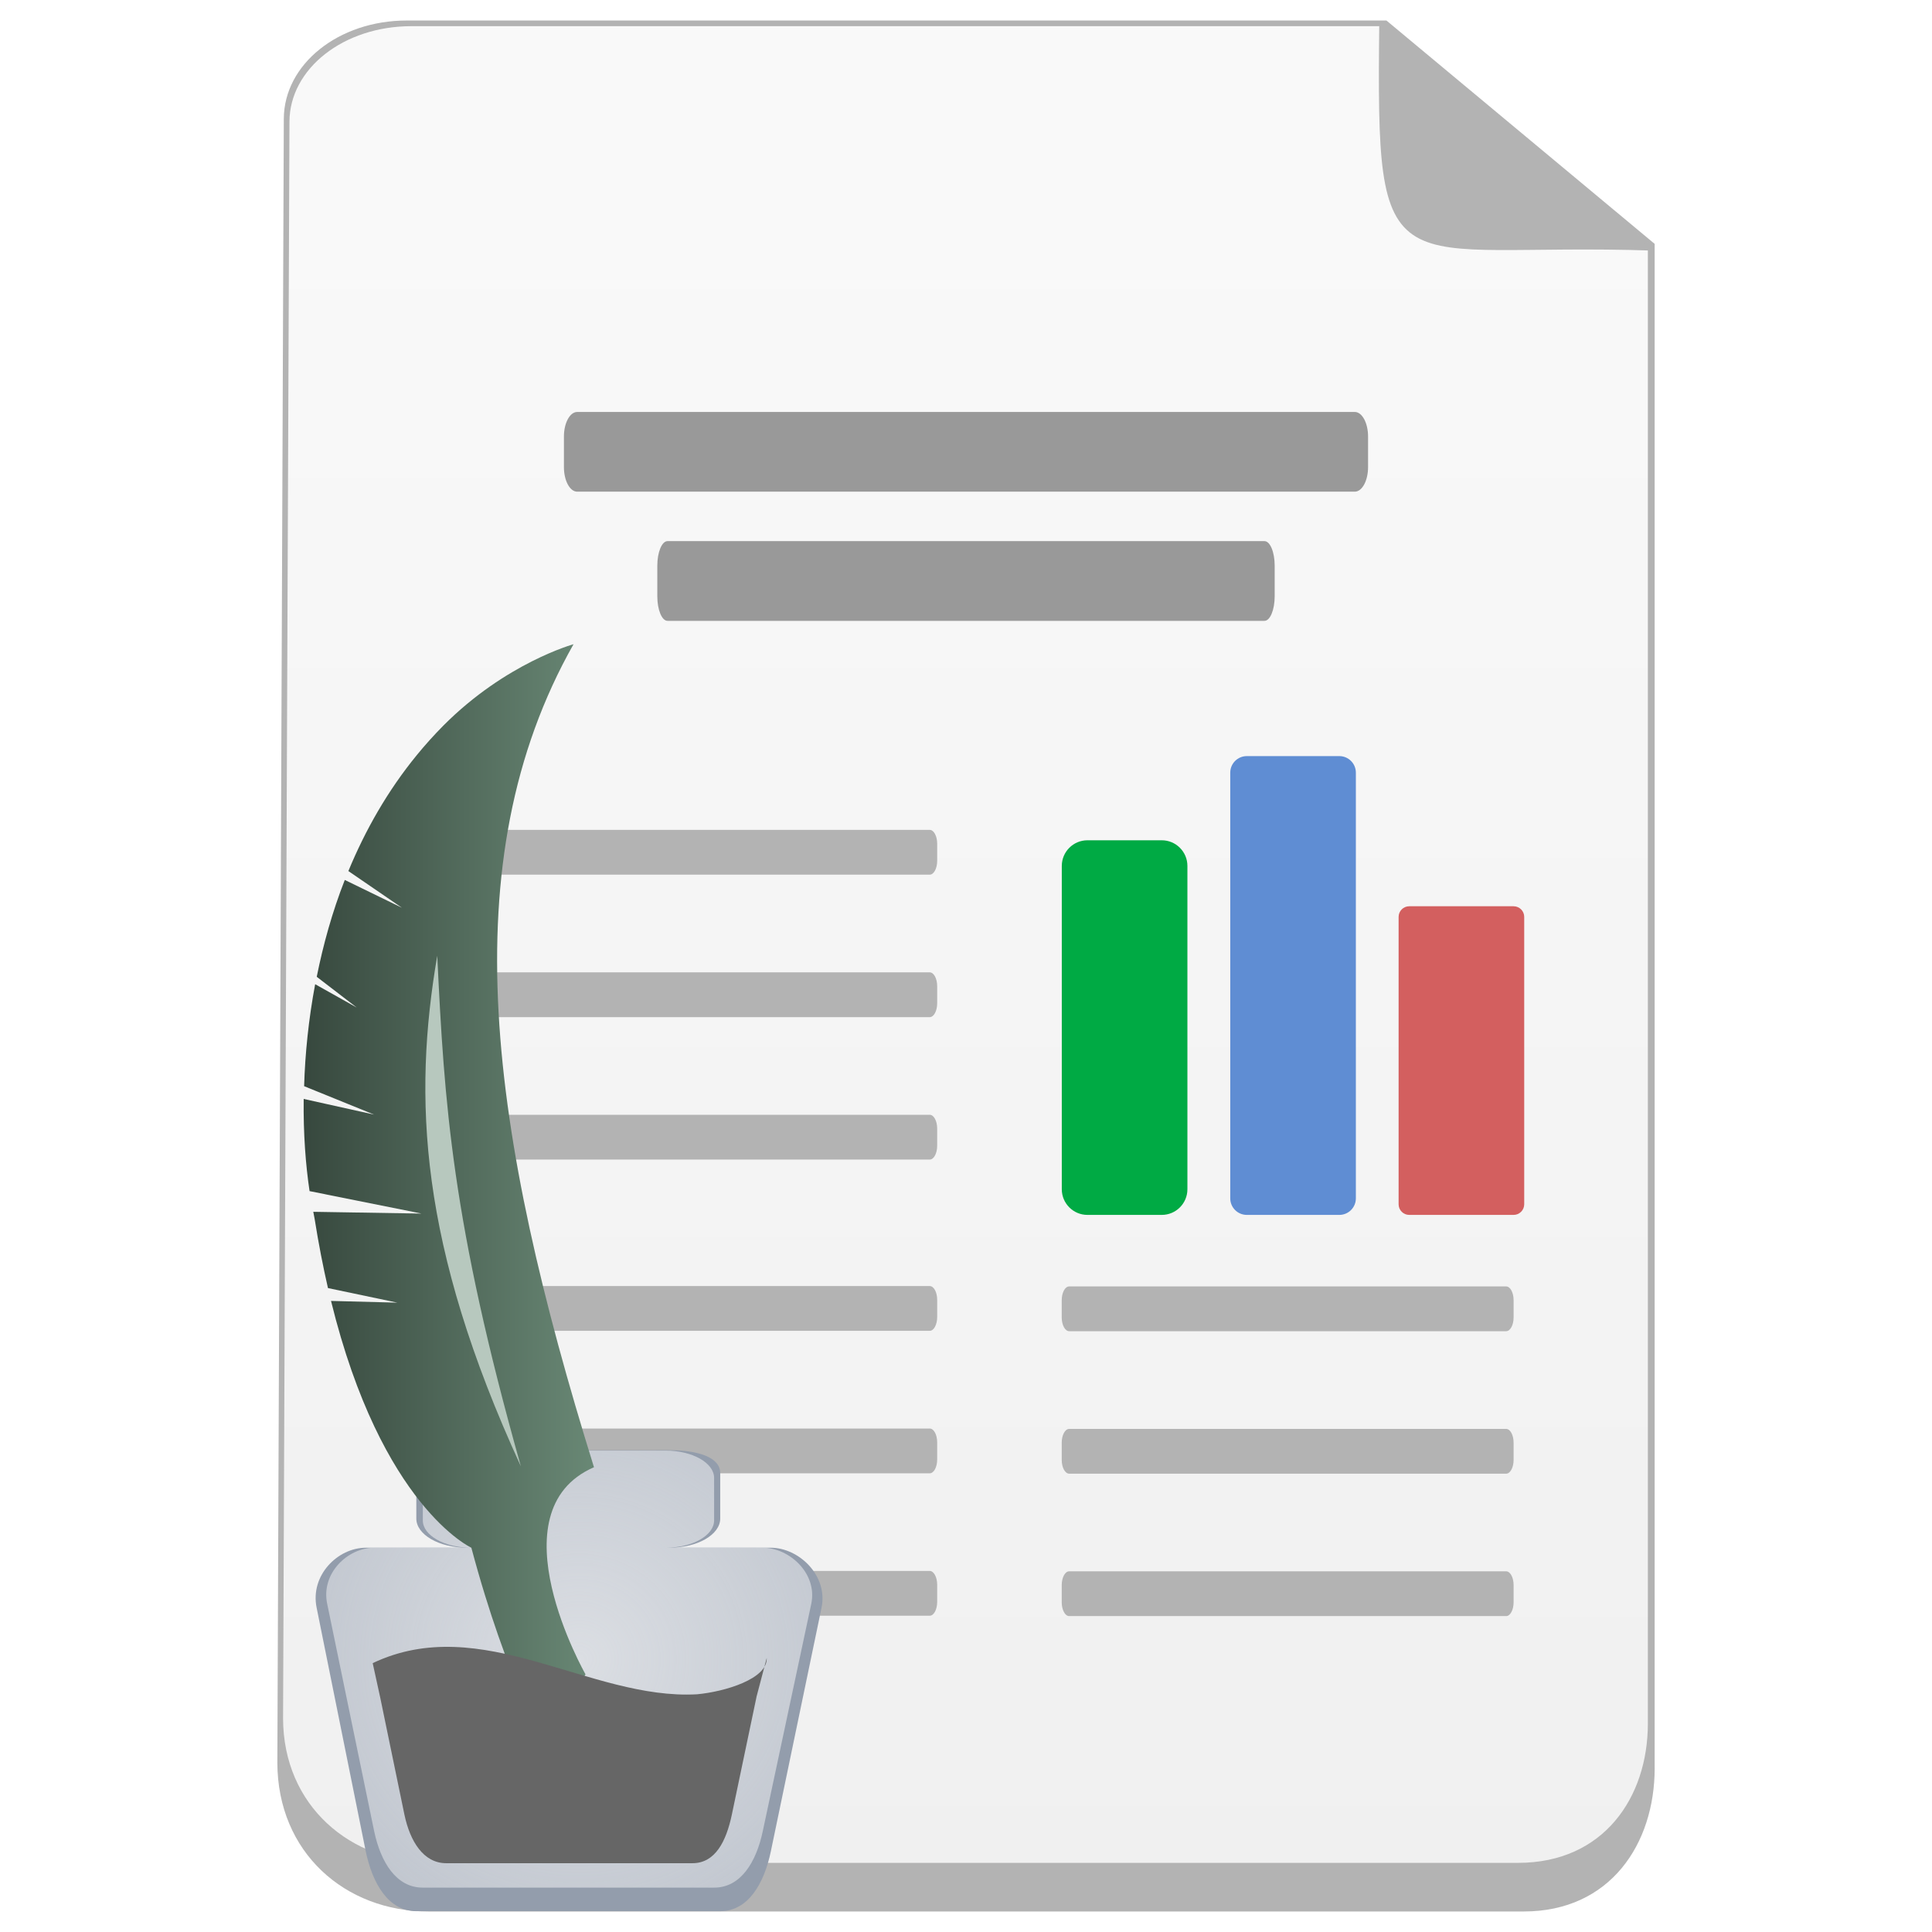
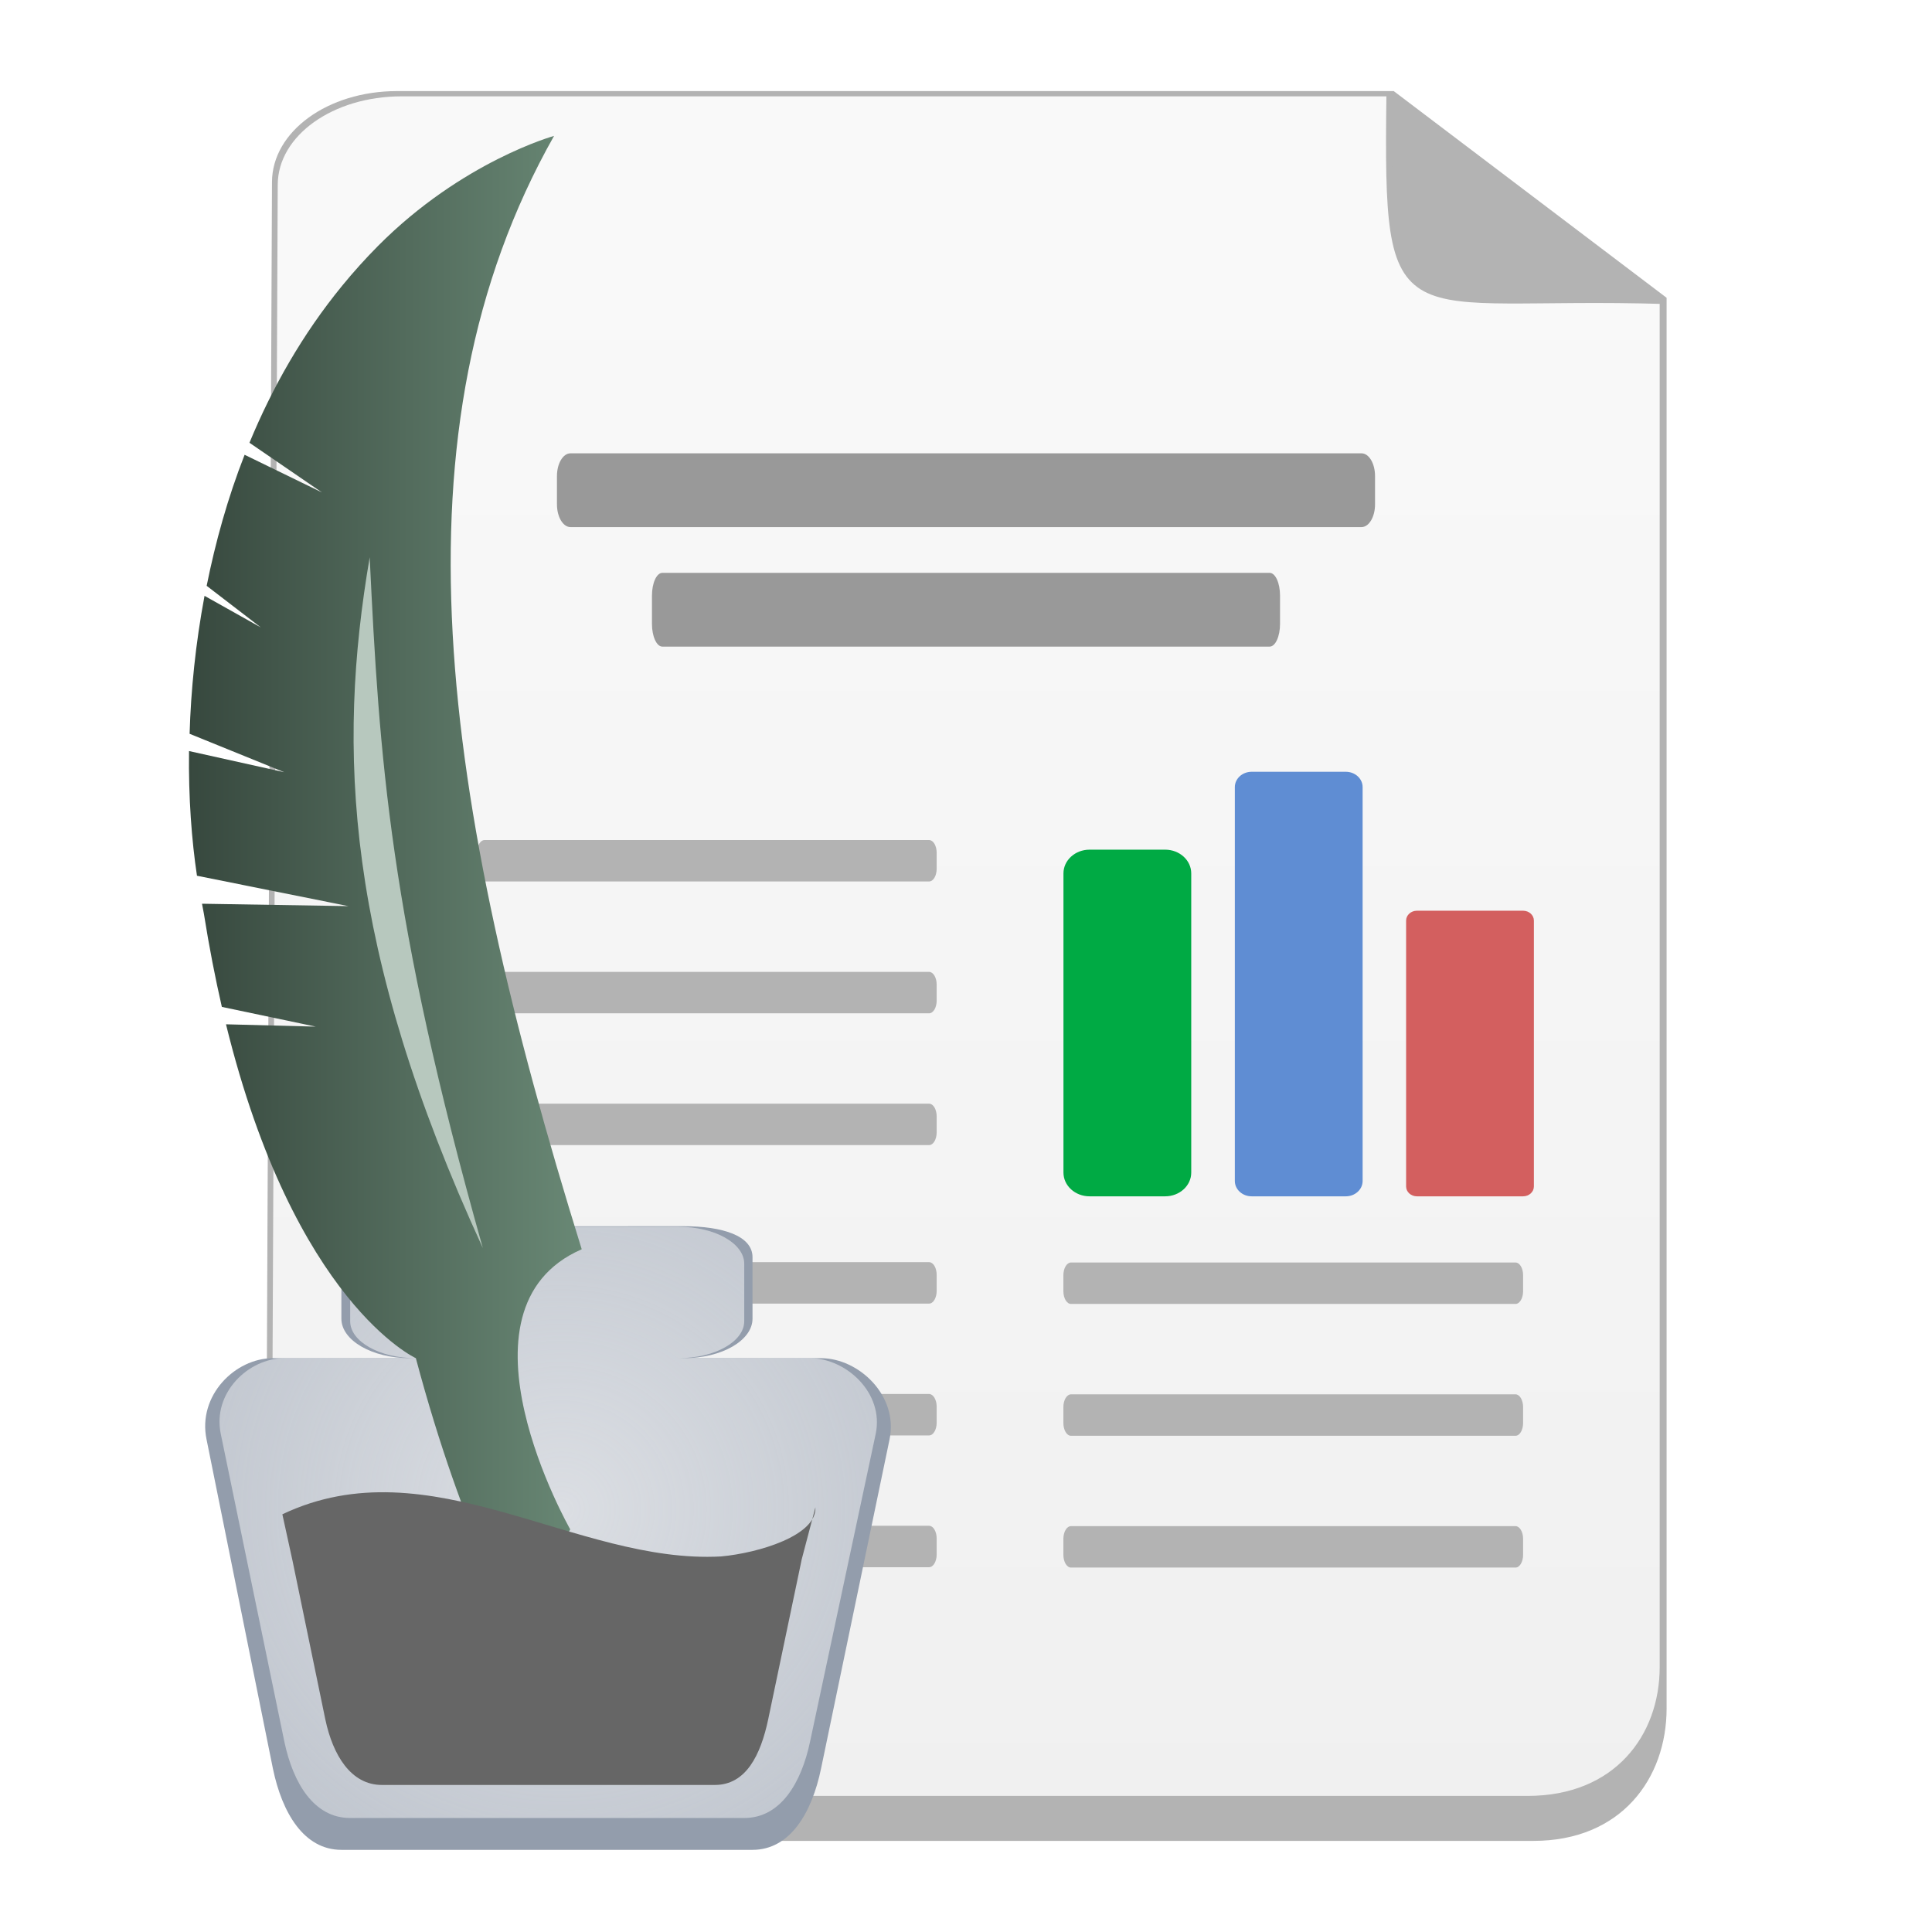
<svg xmlns="http://www.w3.org/2000/svg" xmlns:xlink="http://www.w3.org/1999/xlink" width="128" height="128" viewBox="0 0 33.867 33.867" version="1.1" id="svg879">
  <defs id="defs876">
    <linearGradient id="linearGradient925">
      <stop style="stop-color:#37483e;stop-opacity:1;" offset="0" id="stop921" />
      <stop style="stop-color:#698875;stop-opacity:1" offset="1" id="stop923" />
    </linearGradient>
    <linearGradient id="linearGradient23631">
      <stop style="stop-color:#dbdee3;stop-opacity:1;" offset="0" id="stop23627" />
      <stop style="stop-color:#dbdee3;stop-opacity:0;" offset="1" id="stop23629" />
    </linearGradient>
    <linearGradient id="linearGradient21510">
      <stop style="stop-color:#f9f9f9;stop-opacity:1" offset="0" id="stop21506" />
      <stop style="stop-color:#e6e6e6;stop-opacity:1" offset="1" id="stop21508" />
    </linearGradient>
    <linearGradient xlink:href="#linearGradient21510" id="linearGradient21512" x1="144.489" y1="7.678" x2="144.489" y2="127.838" gradientUnits="userSpaceOnUse" />
    <radialGradient xlink:href="#linearGradient23631" id="radialGradient23633" cx="39.11" cy="-1.5" fx="39.11" fy="-1.5" r="3.141" gradientTransform="matrix(5.431994,0,0,5.371586,-209.9023,27.03145)" gradientUnits="userSpaceOnUse" />
    <linearGradient xlink:href="#linearGradient925" id="linearGradient927" x1="-3.221" y1="9.264" x2="2.855" y2="9.264" gradientUnits="userSpaceOnUse" />
  </defs>
  <g id="layer1">
    <g fill="#222222" id="g944" transform="matrix(1.952603,0,0,1.952603,8.724134,17.24657)">
      <g id="g21366" transform="translate(0,0.3096175)">
        <g id="g24851" transform="translate(1.647132,-0.18521)">
          <g id="g21370" transform="rotate(-23.92775,-14.33475,14.18225)" />
          <g id="g25502" transform="translate(0.8107119,0.1276643)">
            <g id="g1084" transform="translate(-1.746008)">
              <g id="g1040">
                <g id="g18893" transform="matrix(0.8705045,0,0,0.8705045,37.69503,36.30906)">
                  <g id="g6603" transform="translate(-15.14046,-37.87908)">
                    <g id="g22006" transform="matrix(1.167308,0,0,1.167308,-41.78107,-16.50003)" />
                    <g id="g22010" transform="matrix(1.167308,0,0,1.167308,-41.78107,-15.30959)" />
                    <g id="g22014" transform="matrix(1.167308,0,0,1.167308,-41.78107,-14.11916)" />
                    <g id="g22018" transform="matrix(1.167308,0,0,1.167308,-41.78107,-12.92872)" />
                    <g id="g22022" transform="matrix(1.167308,0,0,1.167308,-41.78107,-11.73828)" />
                    <g id="g22026" transform="matrix(1.167308,0,0,1.167308,-41.78107,-10.54784)" />
                    <g id="g1205" transform="matrix(1.167308,0,0,1.167308,-41.78107,-16.50003)" />
                  </g>
                </g>
              </g>
            </g>
            <g id="g959" transform="translate(-0.265924,-0.1968198)">
-               <g id="g921" transform="translate(0.2969871,-0.1647096)">
-                 <g id="g993" transform="matrix(1.130339,0,0,1.130339,-1.334155,0.1928198)">
-                   <g id="g23131" transform="matrix(0.1805971,0,0,0.2451265,-35.69384,-7.420762)" style="fill:#b3b3b3;fill-opacity:1;stroke-width:0.251;stroke-miterlimit:4;stroke-dasharray:none">
-                     <path d="M 242.868,55.382 V 5.996 l -11.795,-7.237 h -43.086 c -3.001,0 -5.397,1.417 -5.406,3.184 l -0.284,53.272 c 0.013,2.895 2.966,4.813 6.65,4.813 h 48.163 c 3.798,0 5.759,-2.185 5.759,-4.646 z" id="path23127" fill="#888a85" style="opacity:1;fill:#b3b3b3;fill-opacity:1" />
-                   </g>
-                   <g id="g17959" transform="matrix(0.1789549,0,0,0.2380888,-22.94753,-8.172777)" style="fill:#efefef;fill-opacity:1;stroke-width:0.251;stroke-miterlimit:4;stroke-dasharray:none">
-                     <path d="M 173.569,58.692 V 9.307 L 161.773,2.07 h -43.086 c -3.001,0 -5.397,1.417 -5.406,3.184 l -0.284,53.272 c 0.013,2.895 2.966,4.813 6.65,4.813 h 48.163 c 3.798,0 5.759,-2.185 5.759,-4.646 z" id="Q" fill="#888a85" style="opacity:1;fill:url(#linearGradient21512);fill-opacity:1" />
-                     <path style="fill:#b3b3b3;fill-opacity:1;stroke:#b3b3b3;stroke-width:0.251;stroke-linecap:butt;stroke-linejoin:miter;stroke-miterlimit:4;stroke-dasharray:none;stroke-opacity:1" d="m 161.773,2.016 c -0.136,8.995 0.304,7.119 12.038,7.415" id="path15549" />
-                   </g>
-                   <g id="g998">
-                     <rect style="fill:#00aa44;stroke:none;stroke-width:0.274;stroke-miterlimit:4;stroke-dasharray:none" id="rect2605" width="1.146" height="3.418" x="-22.183" y="-5.226" ry="0.234" transform="matrix(0.8705045,0,0,0.8705045,22.76918,3.335148)" />
-                     <rect style="fill:#5f8dd3;stroke:none;stroke-width:0.304;stroke-miterlimit:4;stroke-dasharray:none" id="rect2829" width="1.146" height="4.186" x="-20.646" y="-5.994" ry="0.151" transform="matrix(0.8705045,0,0,0.8705045,22.76918,3.335148)" />
-                     <rect style="fill:#d35f5f;stroke:none;stroke-width:0.249;stroke-miterlimit:4;stroke-dasharray:none" id="rect2951" width="1.146" height="2.816" x="-19.11" y="-4.624" ry="0.097" transform="matrix(0.8705045,0,0,0.8705045,22.76918,3.335148)" />
-                   </g>
-                   <g id="g22264" transform="matrix(0.7139249,0,0,1.319013,-10.58681,-27.13676)" style="fill:#999999;stroke-width:1.426;stroke-miterlimit:4;stroke-dasharray:none">
-                     <rect style="fill:#999999;stroke:none;stroke-width:1.426;stroke-miterlimit:4;stroke-dasharray:none" id="rect22262" width="8.946" height="0.48" x="14.135" y="17.074" ry="0.148" />
-                   </g>
-                   <g id="g6980" transform="matrix(0.5481124,0,0,1.319013,-7.501386,-26.11088)" style="fill:#999999;stroke-width:1.426;stroke-miterlimit:4;stroke-dasharray:none">
-                     <rect style="fill:#999999;stroke:none;stroke-width:1.426;stroke-miterlimit:4;stroke-dasharray:none" id="rect6978" width="8.946" height="0.48" x="14.135" y="17.074" ry="0.148" />
-                   </g>
-                   <g id="g7138" transform="matrix(0.4089464,0,0,0.4089464,8.499925,-2.529128)">
-                     <g id="g7136" transform="matrix(0.9810209,0,0,1.811938,-37.39036,-22.54003)">
-                       <g id="g7342" style="fill:#b3b3b3" transform="translate(0,0.7815925)">
-                         <g id="g7124" transform="translate(1.8617634e-7,-3.752636)" style="fill:#b3b3b3">
-                           <rect style="fill:#b3b3b3;stroke:none;stroke-width:0.197;stroke-miterlimit:4;stroke-dasharray:none" id="rect7122" width="8.946" height="0.48" x="14.135" y="17.074" ry="0.148" />
+               <g id="g931" transform="matrix(0.9869127,0,0,0.9869127,-0.1617492,-0.5253954)">
+                 <g id="g921" transform="matrix(1.030826,0,0,0.9376178,0.4346903,0.361614)">
+                   <g id="g993" transform="matrix(1.130339,0,0,1.130339,-1.334155,0.1928198)">
+                     <g id="g23131" transform="matrix(0.1805971,0,0,0.2451265,-35.69384,-7.420762)" style="fill:#b3b3b3;fill-opacity:1;stroke-width:0.251;stroke-miterlimit:4;stroke-dasharray:none">
+                       <path d="M 242.868,55.382 V 5.996 l -11.795,-7.237 h -43.086 c -3.001,0 -5.397,1.417 -5.406,3.184 l -0.284,53.272 c 0.013,2.895 2.966,4.813 6.65,4.813 h 48.163 c 3.798,0 5.759,-2.185 5.759,-4.646 z" id="path23127" fill="#888a85" style="opacity:1;fill:#b3b3b3;fill-opacity:1" />
+                     </g>
+                     <g id="g17959" transform="matrix(0.1789549,0,0,0.2380888,-22.94753,-8.172777)" style="fill:#efefef;fill-opacity:1;stroke-width:0.251;stroke-miterlimit:4;stroke-dasharray:none">
+                       <path d="M 173.569,58.692 V 9.307 L 161.773,2.07 h -43.086 c -3.001,0 -5.397,1.417 -5.406,3.184 l -0.284,53.272 c 0.013,2.895 2.966,4.813 6.65,4.813 h 48.163 c 3.798,0 5.759,-2.185 5.759,-4.646 z" id="Q" fill="#888a85" style="opacity:1;fill:url(#linearGradient21512);fill-opacity:1" />
+                       <path style="fill:#b3b3b3;fill-opacity:1;stroke:#b3b3b3;stroke-width:0.251;stroke-linecap:butt;stroke-linejoin:miter;stroke-miterlimit:4;stroke-dasharray:none;stroke-opacity:1" d="m 161.773,2.016 c -0.136,8.995 0.304,7.119 12.038,7.415" id="path15549" />
+                     </g>
+                     <g id="g998">
+                       <rect style="fill:#00aa44;stroke:none;stroke-width:0.274;stroke-miterlimit:4;stroke-dasharray:none" id="rect2605" width="1.146" height="3.418" x="-22.183" y="-5.226" ry="0.234" transform="matrix(0.8705045,0,0,0.8705045,22.76918,3.335148)" />
+                       <rect style="fill:#5f8dd3;stroke:none;stroke-width:0.304;stroke-miterlimit:4;stroke-dasharray:none" id="rect2829" width="1.146" height="4.186" x="-20.646" y="-5.994" ry="0.151" transform="matrix(0.8705045,0,0,0.8705045,22.76918,3.335148)" />
+                       <rect style="fill:#d35f5f;stroke:none;stroke-width:0.249;stroke-miterlimit:4;stroke-dasharray:none" id="rect2951" width="1.146" height="2.816" x="-19.11" y="-4.624" ry="0.097" transform="matrix(0.8705045,0,0,0.8705045,22.76918,3.335148)" />
+                     </g>
+                     <g id="g22264" transform="matrix(0.7139249,0,0,1.319013,-10.58681,-27.13676)" style="fill:#999999;stroke-width:1.426;stroke-miterlimit:4;stroke-dasharray:none">
+                       <rect style="fill:#999999;stroke:none;stroke-width:1.426;stroke-miterlimit:4;stroke-dasharray:none" id="rect22262" width="8.946" height="0.48" x="14.135" y="17.074" ry="0.148" />
+                     </g>
+                     <g id="g6980" transform="matrix(0.5481124,0,0,1.319013,-7.501386,-26.11088)" style="fill:#999999;stroke-width:1.426;stroke-miterlimit:4;stroke-dasharray:none">
+                       <rect style="fill:#999999;stroke:none;stroke-width:1.426;stroke-miterlimit:4;stroke-dasharray:none" id="rect6978" width="8.946" height="0.48" x="14.135" y="17.074" ry="0.148" />
+                     </g>
+                     <g id="g7138" transform="matrix(0.4089464,0,0,0.4089464,8.499925,-2.529128)">
+                       <g id="g7136" transform="matrix(0.9810209,0,0,1.811938,-37.39036,-22.54003)">
+                         <g id="g7342" style="fill:#b3b3b3" transform="translate(0,0.7815925)">
+                           <g id="g7124" transform="translate(1.8617634e-7,-3.752636)" style="fill:#b3b3b3">
+                             <rect style="fill:#b3b3b3;stroke:none;stroke-width:0.197;stroke-miterlimit:4;stroke-dasharray:none" id="rect7122" width="8.946" height="0.48" x="14.135" y="17.074" ry="0.148" />
+                           </g>
+                           <g id="g7128" transform="translate(1.8617634e-7,-2.225504)" style="fill:#b3b3b3">
+                             <rect style="fill:#b3b3b3;stroke:none;stroke-width:0.197;stroke-miterlimit:4;stroke-dasharray:none" id="rect7126" width="8.946" height="0.48" x="14.135" y="17.074" ry="0.148" />
+                           </g>
+                           <rect style="fill:#b3b3b3;stroke:none;stroke-width:0.197;stroke-miterlimit:4;stroke-dasharray:none" id="rect7134" width="8.946" height="0.48" x="14.135" y="16.375" ry="0.148" />
                        </g>
-                         <g id="g7128" transform="translate(1.8617634e-7,-2.225504)" style="fill:#b3b3b3">
-                           <rect style="fill:#b3b3b3;stroke:none;stroke-width:0.197;stroke-miterlimit:4;stroke-dasharray:none" id="rect7126" width="8.946" height="0.48" x="14.135" y="17.074" ry="0.148" />
+                         <g id="g7354" transform="translate(0,5.67111)" style="fill:#b3b3b3">
+                           <g id="g7346" transform="translate(1.8617634e-7,-3.752636)" style="fill:#b3b3b3">
+                             <rect style="fill:#b3b3b3;stroke:none;stroke-width:0.197;stroke-miterlimit:4;stroke-dasharray:none" id="rect7344" width="8.946" height="0.48" x="14.135" y="17.074" ry="0.148" />
+                           </g>
+                           <g id="g7350" transform="translate(1.8617634e-7,-2.225504)" style="fill:#b3b3b3">
+                             <rect style="fill:#b3b3b3;stroke:none;stroke-width:0.197;stroke-miterlimit:4;stroke-dasharray:none" id="rect7348" width="8.946" height="0.48" x="14.135" y="17.074" ry="0.148" />
+                           </g>
+                           <rect style="fill:#b3b3b3;stroke:none;stroke-width:0.197;stroke-miterlimit:4;stroke-dasharray:none" id="rect7352" width="8.946" height="0.48" x="14.135" y="16.375" ry="0.148" />
                        </g>
-                         <rect style="fill:#b3b3b3;stroke:none;stroke-width:0.197;stroke-miterlimit:4;stroke-dasharray:none" id="rect7134" width="8.946" height="0.48" x="14.135" y="16.375" ry="0.148" />
-                       </g>
-                       <g id="g7354" transform="translate(0,5.67111)" style="fill:#b3b3b3">
-                         <g id="g7346" transform="translate(1.8617634e-7,-3.752636)" style="fill:#b3b3b3">
-                           <rect style="fill:#b3b3b3;stroke:none;stroke-width:0.197;stroke-miterlimit:4;stroke-dasharray:none" id="rect7344" width="8.946" height="0.48" x="14.135" y="17.074" ry="0.148" />
-                         </g>
-                         <g id="g7350" transform="translate(1.8617634e-7,-2.225504)" style="fill:#b3b3b3">
-                           <rect style="fill:#b3b3b3;stroke:none;stroke-width:0.197;stroke-miterlimit:4;stroke-dasharray:none" id="rect7348" width="8.946" height="0.48" x="14.135" y="17.074" ry="0.148" />
-                         </g>
-                         <rect style="fill:#b3b3b3;stroke:none;stroke-width:0.197;stroke-miterlimit:4;stroke-dasharray:none" id="rect7352" width="8.946" height="0.48" x="14.135" y="16.375" ry="0.148" />
-                       </g>
-                       <g id="g7366" transform="translate(11.41161,5.675089)" style="fill:#b3b3b3">
-                         <g id="g7358" transform="translate(1.8617634e-7,-3.752636)" style="fill:#b3b3b3" />
-                         <g id="g1005">
-                           <rect style="fill:#b3b3b3;stroke:none;stroke-width:0.197;stroke-miterlimit:4;stroke-dasharray:none" id="rect7356" width="8.946" height="0.48" x="14.135" y="17.074" ry="0.148" transform="translate(2.6963897e-7,-3.752636)" />
-                           <g id="g7362" transform="translate(1.8617634e-7,-2.225504)" style="fill:#b3b3b3">
-                             <rect style="fill:#b3b3b3;stroke:none;stroke-width:0.197;stroke-miterlimit:4;stroke-dasharray:none" id="rect7360" width="8.946" height="0.48" x="14.135" y="17.074" ry="0.148" />
+                         <g id="g7366" transform="translate(11.41161,5.675089)" style="fill:#b3b3b3">
+                           <g id="g7358" transform="translate(1.8617634e-7,-3.752636)" style="fill:#b3b3b3" />
+                           <g id="g1005">
+                             <rect style="fill:#b3b3b3;stroke:none;stroke-width:0.197;stroke-miterlimit:4;stroke-dasharray:none" id="rect7356" width="8.946" height="0.48" x="14.135" y="17.074" ry="0.148" transform="translate(2.6963897e-7,-3.752636)" />
+                             <g id="g7362" transform="translate(1.8617634e-7,-2.225504)" style="fill:#b3b3b3">
+                               <rect style="fill:#b3b3b3;stroke:none;stroke-width:0.197;stroke-miterlimit:4;stroke-dasharray:none" id="rect7360" width="8.946" height="0.48" x="14.135" y="17.074" ry="0.148" />
+                             </g>
+                             <rect style="fill:#b3b3b3;stroke:none;stroke-width:0.197;stroke-miterlimit:4;stroke-dasharray:none" id="rect7364" width="8.946" height="0.48" x="14.135" y="16.375" ry="0.148" />
                          </g>
-                           <rect style="fill:#b3b3b3;stroke:none;stroke-width:0.197;stroke-miterlimit:4;stroke-dasharray:none" id="rect7364" width="8.946" height="0.48" x="14.135" y="16.375" ry="0.148" />
                        </g>
                      </g>
                    </g>
                  </g>
                </g>
              </g>
-               <g id="g25588" transform="matrix(0.428988,0,0,0.428988,-2.847053,-2.129684)">
+               <g id="g25588" transform="matrix(0.5803372,0,0,0.5803372,-3.493235,-6.3493)">
                <g id="g1393" transform="translate(0.6874353)">
                  <path d="m 0.197,14.596 c -0.588,0 -1.06,0.276 -1.06,0.611 v 0.818 c 0,0.335 0.472,0.611 1.06,0.611 H -1.922 c -0.584,0 -1.167,0.577 -1.027,1.256 l 1.027,5.094 c 0.141,0.679 0.476,1.256 1.06,1.256 H 5.497 c 0.584,0 0.919,-0.577 1.06,-1.256 l 1.06,-5.094 C 7.757,17.214 7.14,16.636 6.556,16.636 H 4.437 c 0.588,0 1.06,-0.276 1.06,-0.611 v -0.951 c 0,-0.335 -0.472,-0.479 -1.06,-0.479 z" id="path23366" style="fill:#939dac;stroke-width:1.587" />
                  <g id="g1384">
                    <path d="m 0.289,14.603 c -0.564,0 -1.016,0.258 -1.016,0.572 v 0.889 c 0,0.314 0.453,0.572 1.016,0.572 H -1.744 c -0.56,0 -1.119,0.54 -0.984,1.175 l 0.984,4.763 c 0.135,0.635 0.456,1.175 1.016,1.175 H 5.37 c 0.56,0 0.881,-0.54 1.016,-1.175 L 7.402,17.811 C 7.537,17.176 6.946,16.636 6.386,16.636 H 4.353 c 0.564,0 1.016,-0.258 1.016,-0.572 v -0.889 c 0,-0.314 -0.453,-0.572 -1.016,-0.572 z m 0,0" id="path940" style="fill:url(#radialGradient23633);fill-opacity:1;stroke-width:1.619" />
                    <g id="g1307">
                      <path id="path942" style="fill:url(#linearGradient927);fill-opacity:1;stroke-width:1.281" d="M -0.851,0.046 C -1.466,0.797 -1.933,1.624 -2.285,2.475 L -1.164,3.243 -2.36,2.661 c -0.263,0.671 -0.452,1.355 -0.587,2.027 l 0.837,0.643 -0.87,-0.488 C -3.119,5.583 -3.191,6.305 -3.211,6.977 L -1.748,7.571 -3.22,7.244 c -0.009,0.726 0.041,1.381 0.123,1.929 L -0.754,9.643 -3.019,9.606 c 0.01,0.049 0.019,0.107 0.029,0.154 0.082,0.517 0.176,0.997 0.278,1.442 l 1.452,0.305 -1.388,-0.036 c 1.058,4.308 2.937,5.165 2.937,5.165 0.748,2.805 1.568,4.165 1.568,4.165 l 0.82,-1.517 c 0,0 -1.942,-3.409 0.178,-4.333 C 0.681,7.966 -0.152,2.292 2.427,-2.272 c 0,0 -1.418,0.39 -2.722,1.701 -0.197,0.199 -0.383,0.405 -0.556,0.617 z" />
                      <path style="fill:#b7c8be;stroke:none;stroke-width:0.146px;stroke-linecap:butt;stroke-linejoin:miter;stroke-opacity:1" d="M 1.325,14.932 C -0.808,10.29 -0.933,7.224 -0.425,4.246 -0.276,7.348 -0.122,9.806 1.325,14.932 Z" id="path15173" />
                    </g>
                    <path id="path4685" style="fill:#666666;stroke:none;stroke-width:0.117px;stroke-linecap:butt;stroke-linejoin:miter;stroke-opacity:1" d="M 6.47,18.943 C 6.491,19.38 5.594,19.649 5.011,19.703 2.771,19.827 0.508,17.966 -1.776,19.051 l 0.155,0.709 h 7.876 z m -8.091,0.816 0.51,2.467 c 0.116,0.547 0.393,1.012 0.875,1.012 H 4.915 c 0.482,0 0.708,-0.465 0.824,-1.012 l 0.517,-2.467 z" />
                  </g>
                </g>
              </g>
            </g>
          </g>
        </g>
      </g>
    </g>
  </g>
</svg>
